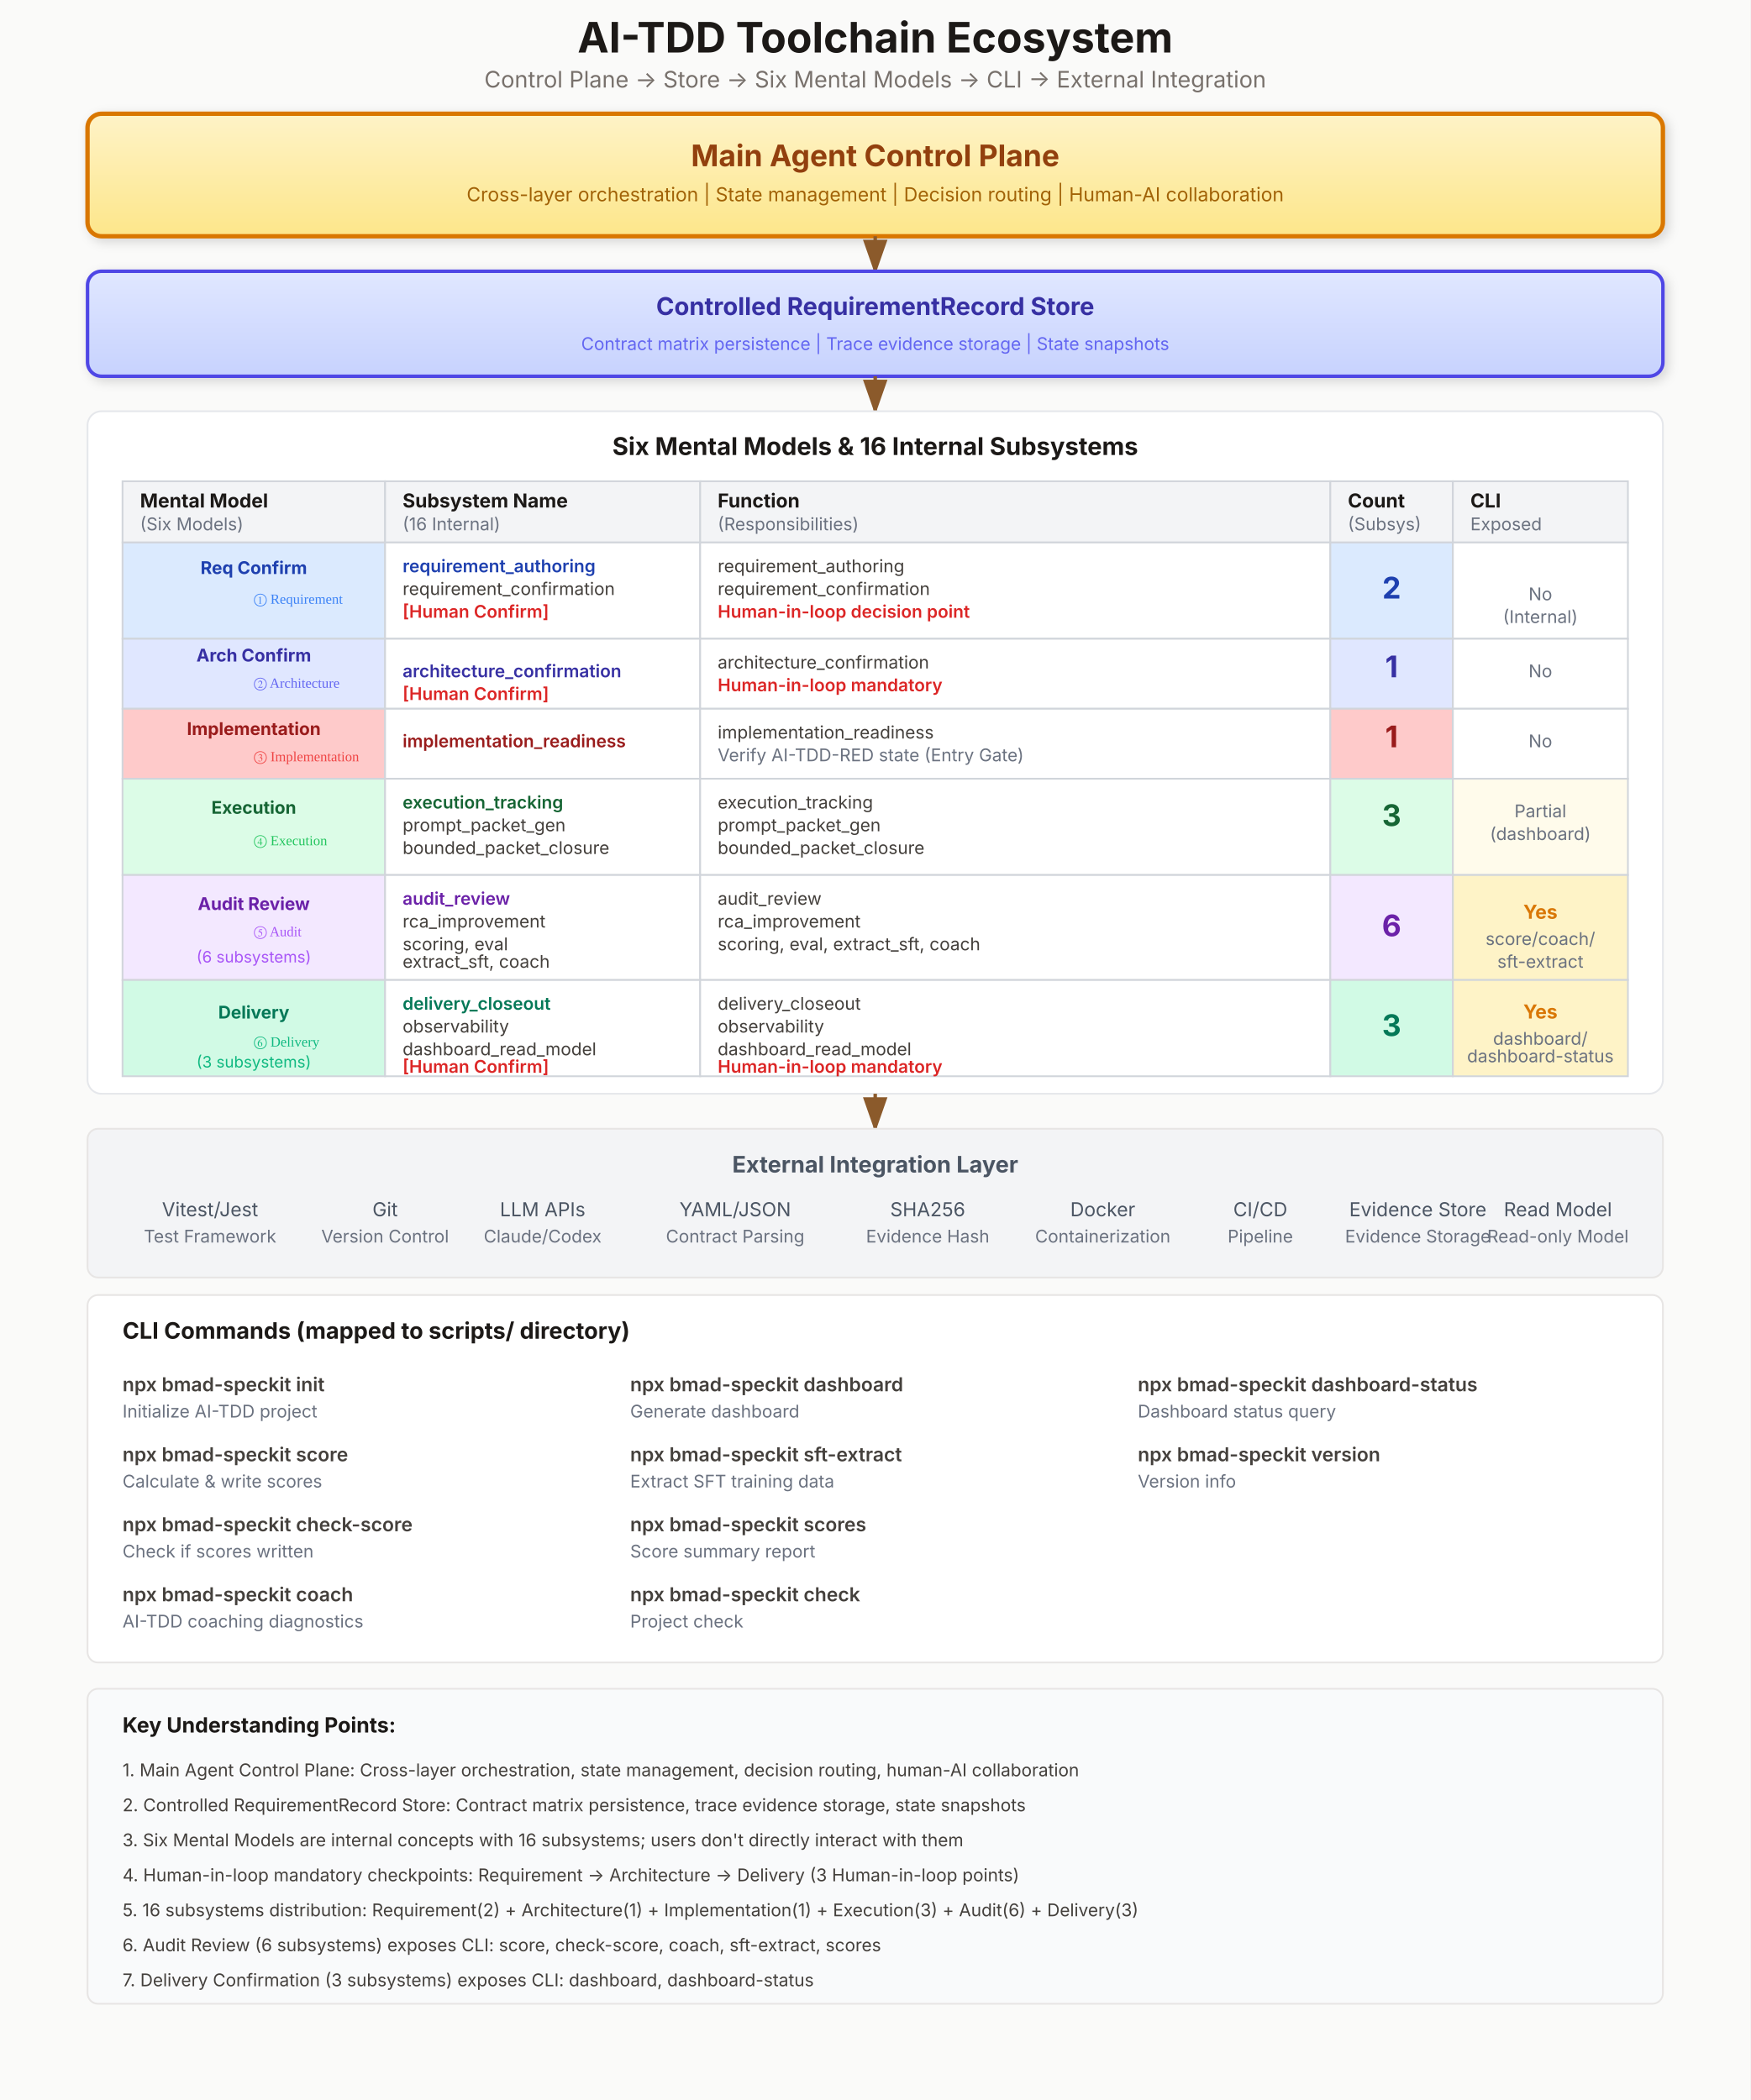
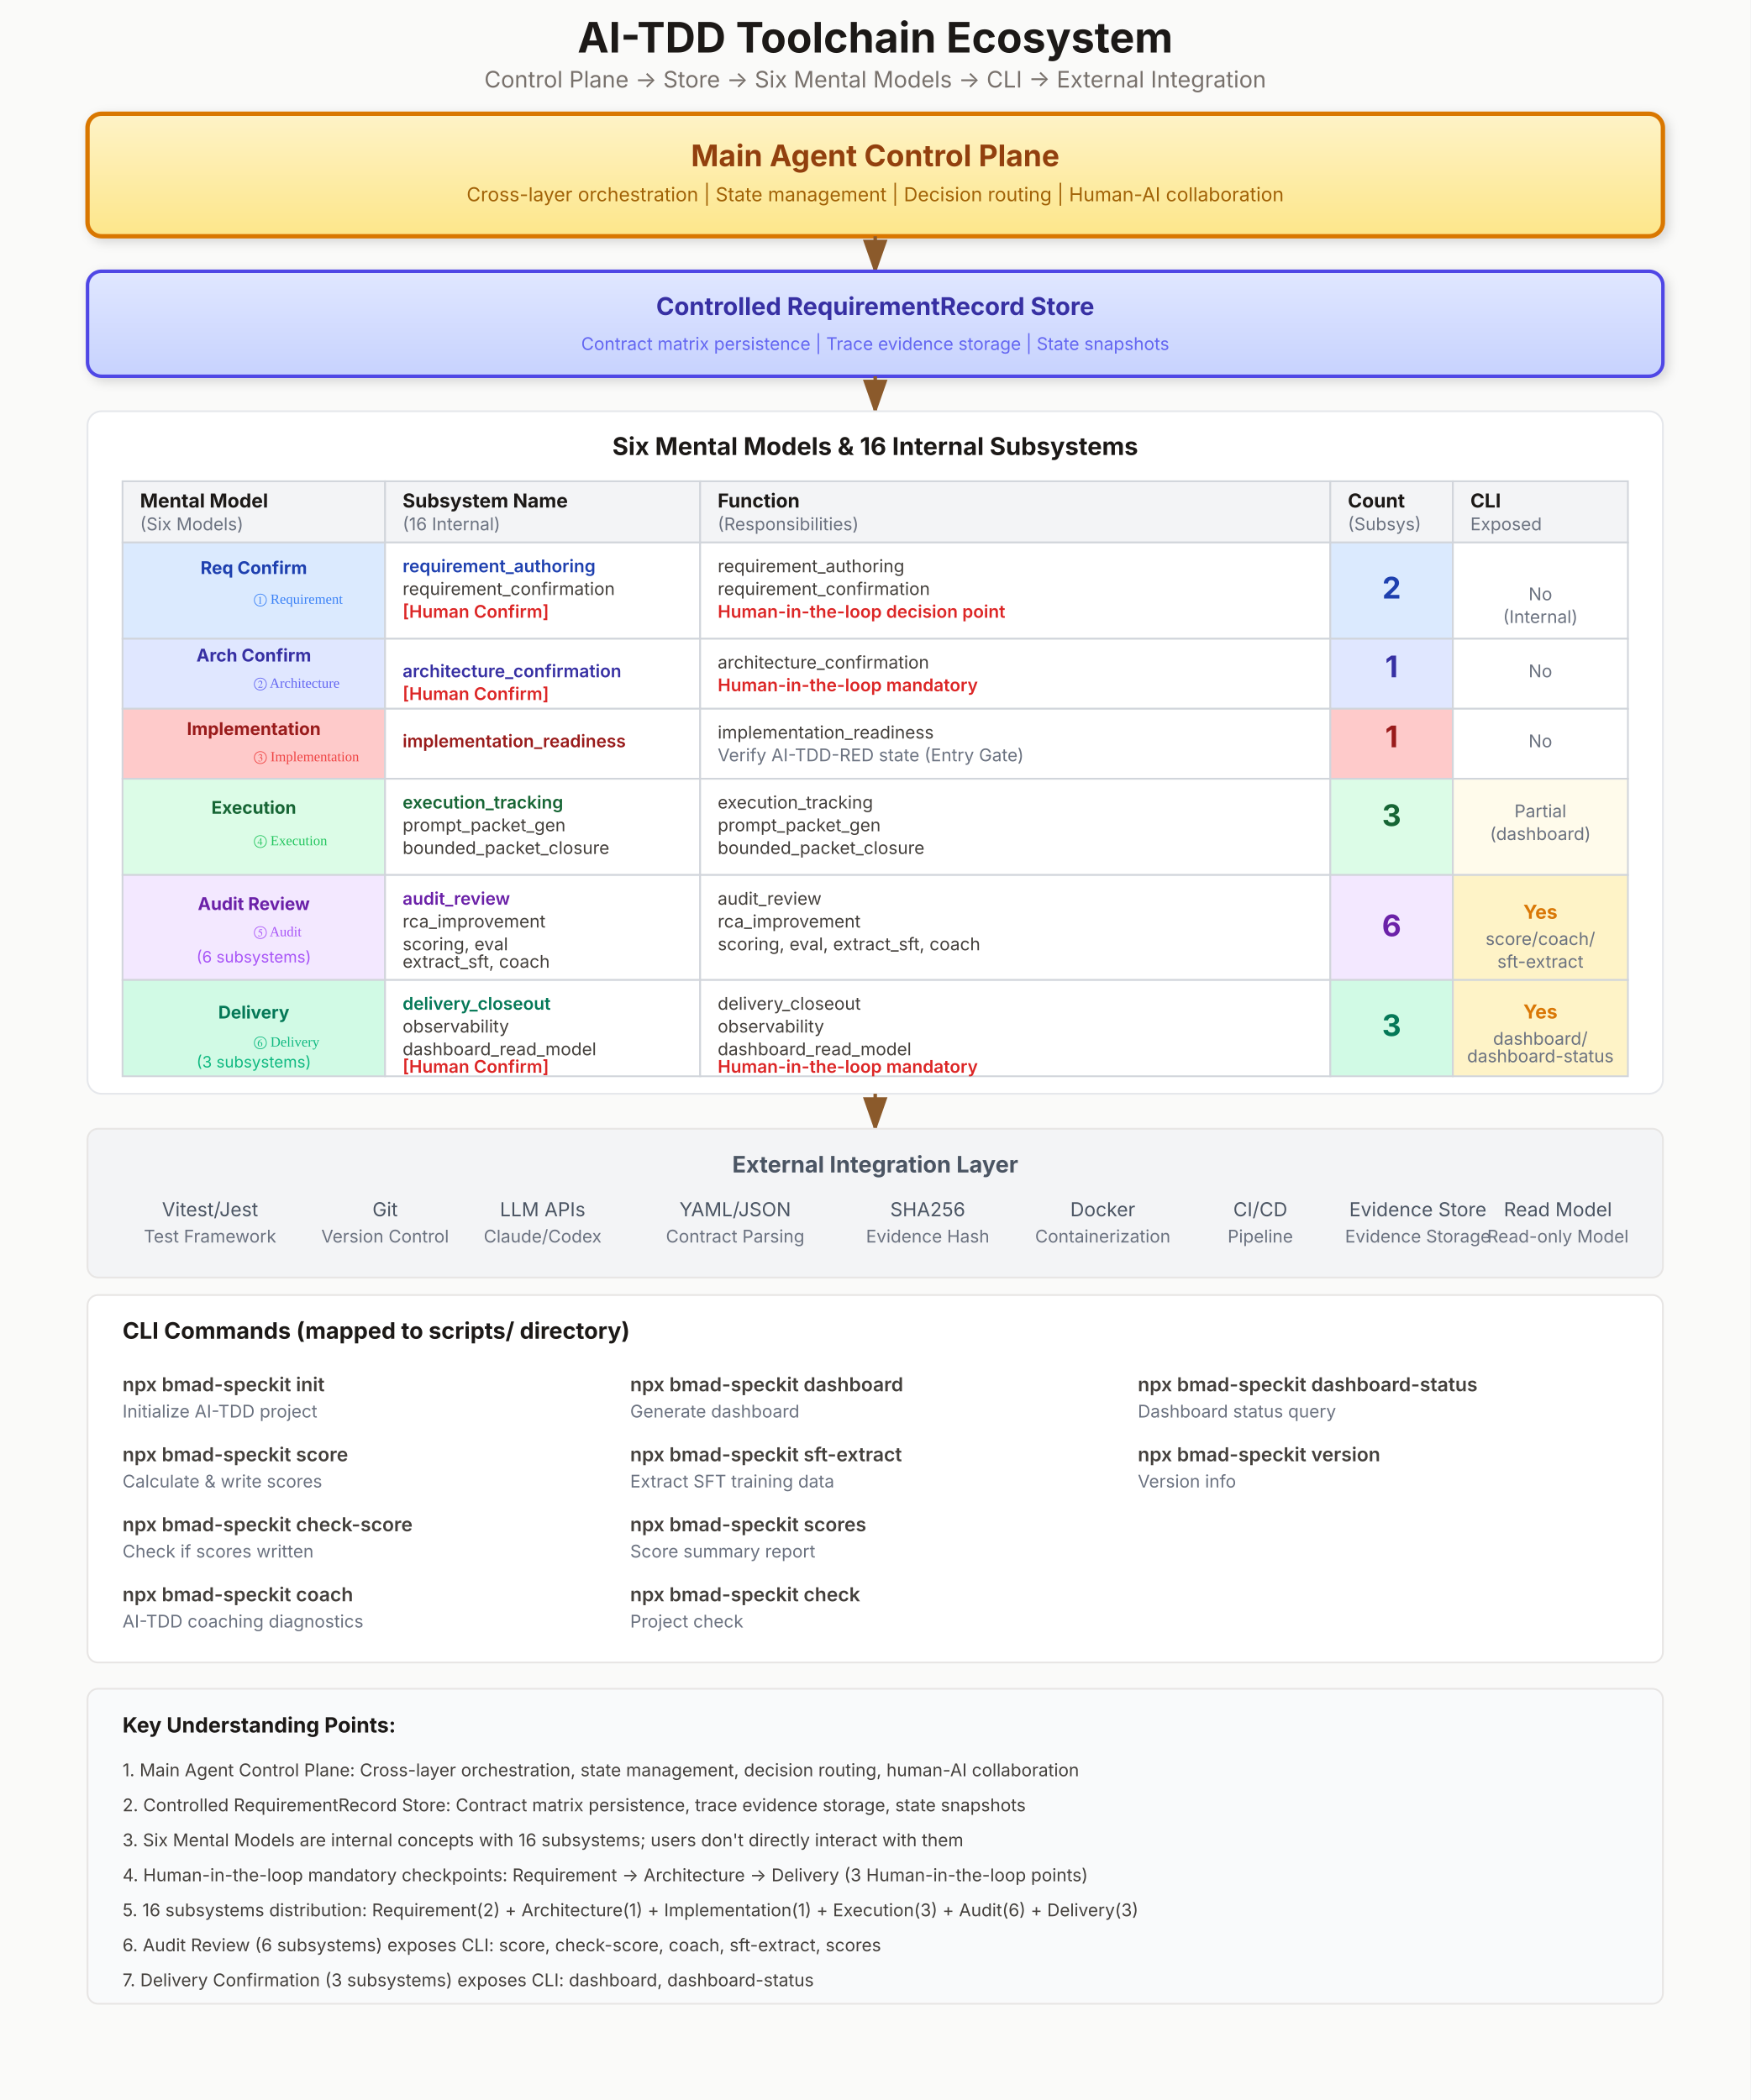
<svg xmlns="http://www.w3.org/2000/svg" viewBox="0 0 1000 1200">
  <defs>
    <marker id="arrow" markerWidth="10" markerHeight="7" refX="9" refY="3.5" orient="auto">
      <polygon points="0 0, 10 3.5, 0 7" fill="#8b5a2b" />
    </marker>
    <filter id="shadow" x="-20%" y="-20%" width="140%" height="140%">
      <feDropShadow dx="2" dy="2" stdDeviation="3" flood-opacity="0.15" />
    </filter>
    <linearGradient id="control-plane-grad" x1="0%" y1="0%" x2="0%" y2="100%">
      <stop offset="0%" style="stop-color:#fef3c7;stop-opacity:1" />
      <stop offset="100%" style="stop-color:#fde68a;stop-opacity:1" />
    </linearGradient>
    <linearGradient id="store-grad" x1="0%" y1="0%" x2="0%" y2="100%">
      <stop offset="0%" style="stop-color:#e0e7ff;stop-opacity:1" />
      <stop offset="100%" style="stop-color:#c7d2fe;stop-opacity:1" />
    </linearGradient>
  </defs>
  <style>
    .bg { fill: #fafaf9; }
    .title { font-family: system-ui, -apple-system, sans-serif; font-size: 24px; font-weight: 700; fill: #1c1917; text-anchor: middle; }
    .subtitle { font-family: system-ui, -apple-system, sans-serif; font-size: 13px; fill: #78716c; text-anchor: middle; }
    .text { font-family: system-ui, -apple-system, sans-serif; font-size: 12px; fill: #44403c; text-anchor: middle; }
    .text-small { font-size: 10px; }

    /* Control Plane Styles */
    .control-plane-box { fill: url(#control-plane-grad); stroke: #d97706; stroke-width: 2.5; filter: url(#shadow); }
    .control-plane-title { font-family: system-ui, -apple-system, sans-serif; font-size: 17px; font-weight: 700; fill: #92400e; text-anchor: middle; }
    .control-plane-sub { font-family: system-ui, -apple-system, sans-serif; font-size: 11px; fill: #a16207; text-anchor: middle; }

    /* Store Styles */
    .store-box { fill: url(#store-grad); stroke: #4f46e5; stroke-width: 2; filter: url(#shadow); }
    .store-title { font-family: system-ui, -apple-system, sans-serif; font-size: 14px; font-weight: 700; fill: #3730a3; text-anchor: middle; }
    .store-sub { font-family: system-ui, -apple-system, sans-serif; font-size: 10px; fill: #6366f1; text-anchor: middle; }

    /* Table Styles */
    .mental-name { font-family: system-ui, -apple-system, sans-serif; font-size: 12px; font-weight: 700; text-anchor: middle; }
    .count-number { font-family: system-ui, -apple-system, sans-serif; font-size: 17px; font-weight: 700; text-anchor: middle; }
    .table-header { font-family: system-ui, -apple-system, sans-serif; font-size: 11px; font-weight: 700; fill: #1c1917; text-anchor: start; }
    .subsystem-primary { font-family: system-ui, -apple-system, sans-serif; font-size: 10px; font-weight: 600; text-anchor: start; }
    .cli-yes { font-family: system-ui, -apple-system, sans-serif; font-size: 11px; font-weight: 700; fill: #d97706; text-anchor: middle; }
    .table-cell { font-family: system-ui, -apple-system, sans-serif; font-size: 10px; fill: #44403c; text-anchor: start; }
    .cli-no { font-family: system-ui, -apple-system, sans-serif; font-size: 10px; fill: #6b7280; text-anchor: middle; }
    .cli-partial { font-family: system-ui, -apple-system, sans-serif; font-size: 10px; fill: #6b7280; text-anchor: middle; }
    .legend-small { font-family: system-ui, -apple-system, sans-serif; font-size: 10px; fill: #6b7280; text-anchor: start; }
    .tag-highlight { font-family: system-ui, -apple-system, sans-serif; font-size: 10px; font-weight: 600; fill: #dc2626; text-anchor: start; }
    .legend-title { font-family: system-ui, -apple-system, sans-serif; font-size: 14px; font-weight: 700; fill: #1c1917; text-anchor: start; }
    .legend-text { font-family: system-ui, -apple-system, sans-serif; font-size: 11px; fill: #44403c; text-anchor: start; }

    /* External Tools */
    .ext-title { font-family: system-ui, -apple-system, sans-serif; font-size: 13px; font-weight: 700; fill: #4b5563; text-anchor: middle; }
    .ext-text { font-family: system-ui, -apple-system, sans-serif; font-size: 11px; fill: #4b5563; text-anchor: middle; }
    .ext-small { font-size: 10px; fill: #6b7280; }

    /* Arrow Styles */
    .arrow-line { stroke: #8b5a2b; stroke-width: 2; fill: none; marker-end: url(#arrow); }
    .arrow-down { stroke: #6b7280; stroke-width: 1.5; fill: none; stroke-dasharray: 4,2; }
  </style>
  <rect width="1000" height="1200" class="bg" />
  <text x="500" y="30" class="title">AI-TDD Toolchain Ecosystem</text>
  <text x="500" y="50" class="subtitle">Control Plane → Store → Six Mental Models → CLI → External Integration</text>
  <rect x="50" y="65" width="900" height="70" rx="8" class="control-plane-box" />
  <text x="500" y="95" class="control-plane-title">Main Agent Control Plane</text>
  <text x="500" y="115" class="control-plane-sub">Cross-layer orchestration | State management | Decision routing | Human-AI collaboration</text>
  <line x1="500" y1="135" x2="500" y2="155" class="arrow-line" />
  <rect x="50" y="155" width="900" height="60" rx="8" class="store-box" />
  <text x="500" y="180" class="store-title">Controlled RequirementRecord Store</text>
  <text x="500" y="200" class="store-sub">Contract matrix persistence | Trace evidence storage | State snapshots</text>
  <line x1="500" y1="215" x2="500" y2="235" class="arrow-line" />
  <rect x="50" y="235" width="900" height="390" rx="8" fill="#ffffff" stroke="#e5e7eb" stroke-width="1" />
  <text x="500" y="260" class="legend-title" style="text-anchor:middle;font-size:14px;">Six Mental Models &amp; 16 Internal Subsystems</text>
  <rect x="70" y="275" width="150" height="35" fill="#f3f4f6" stroke="#d1d5db" stroke-width="1" />
  <text x="80" y="290" class="table-header">Mental Model</text>
  <text x="80" y="303" class="legend-small">(Six Models)</text>
  <rect x="220" y="275" width="180" height="35" fill="#f3f4f6" stroke="#d1d5db" stroke-width="1" />
  <text x="230" y="290" class="table-header">Subsystem Name</text>
  <text x="230" y="303" class="legend-small">(16 Internal)</text>
  <rect x="400" y="275" width="360" height="35" fill="#f3f4f6" stroke="#d1d5db" stroke-width="1" />
  <text x="410" y="290" class="table-header">Function</text>
  <text x="410" y="303" class="legend-small">(Responsibilities)</text>
  <rect x="760" y="275" width="70" height="35" fill="#f3f4f6" stroke="#d1d5db" stroke-width="1" />
  <text x="770" y="290" class="table-header">Count</text>
  <text x="770" y="303" class="legend-small">(Subsys)</text>
  <rect x="830" y="275" width="100" height="35" fill="#f3f4f6" stroke="#d1d5db" stroke-width="1" />
  <text x="840" y="290" class="table-header">CLI</text>
  <text x="840" y="303" class="legend-small">Exposed</text>
  <rect x="70" y="310" width="150" height="55" fill="#dbeafe" stroke="#d1d5db" stroke-width="1" />
  <text x="145" y="328" class="mental-name" style="fill:#1e40af;font-size:10px;">Req Confirm</text>
  <text x="145" y="345" class="text-small" style="fill:#3b82f6;font-size:8px;">① Requirement</text>
  <rect x="220" y="310" width="180" height="55" fill="#ffffff" stroke="#d1d5db" stroke-width="1" />
  <text x="230" y="327" class="subsystem-primary" style="fill:#1e40af;">requirement_authoring</text>
  <text x="230" y="340" class="table-cell">requirement_confirmation</text>
  <text x="230" y="353" class="tag-highlight">[Human Confirm]</text>
  <rect x="400" y="310" width="360" height="55" fill="#ffffff" stroke="#d1d5db" stroke-width="1" />
  <text x="410" y="327" class="table-cell">requirement_authoring</text>
  <text x="410" y="340" class="table-cell">requirement_confirmation</text>
-   <text x="410" y="353" class="tag-highlight">Human-in-loop decision point</text>
+   <text x="410" y="353" class="tag-highlight">Human-in-the-loop decision point</text>
  <rect x="760" y="310" width="70" height="55" fill="#dbeafe" stroke="#d1d5db" stroke-width="1" />
  <text x="795" y="342" class="count-number" style="fill:#1e40af;">2</text>
  <rect x="830" y="310" width="100" height="55" fill="#ffffff" stroke="#d1d5db" stroke-width="1" />
  <text x="880" y="343" class="cli-no">No</text>
  <text x="880" y="356" class="legend-small" style="text-anchor:middle;">(Internal)</text>
  <rect x="70" y="365" width="150" height="40" fill="#e0e7ff" stroke="#d1d5db" stroke-width="1" />
  <text x="145" y="378" class="mental-name" style="fill:#3730a3;font-size:10px;">Arch Confirm</text>
  <text x="145" y="393" class="text-small" style="fill:#6366f1;font-size:8px;">② Architecture</text>
  <rect x="220" y="365" width="180" height="40" fill="#ffffff" stroke="#d1d5db" stroke-width="1" />
  <text x="230" y="387" class="subsystem-primary" style="fill:#3730a3;">architecture_confirmation</text>
  <text x="230" y="400" class="tag-highlight">[Human Confirm]</text>
  <rect x="400" y="365" width="360" height="40" fill="#ffffff" stroke="#d1d5db" stroke-width="1" />
  <text x="410" y="382" class="table-cell">architecture_confirmation</text>
-   <text x="410" y="395" class="tag-highlight">Human-in-loop mandatory</text>
+   <text x="410" y="395" class="tag-highlight">Human-in-the-loop mandatory</text>
  <rect x="760" y="365" width="70" height="40" fill="#e0e7ff" stroke="#d1d5db" stroke-width="1" />
  <text x="795" y="387" class="count-number" style="fill:#3730a3;">1</text>
  <rect x="830" y="365" width="100" height="40" fill="#ffffff" stroke="#d1d5db" stroke-width="1" />
  <text x="880" y="387" class="cli-no">No</text>
  <rect x="70" y="405" width="150" height="40" fill="#fecaca" stroke="#d1d5db" stroke-width="1" />
  <text x="145" y="420" class="mental-name" style="fill:#991b1b;font-size:10px;">Implementation</text>
  <text x="145" y="435" class="text-small" style="fill:#ef4444;font-size:8px;">③ Implementation</text>
  <rect x="220" y="405" width="180" height="40" fill="#ffffff" stroke="#d1d5db" stroke-width="1" />
  <text x="230" y="427" class="subsystem-primary" style="fill:#991b1b;">implementation_readiness</text>
  <rect x="400" y="405" width="360" height="40" fill="#ffffff" stroke="#d1d5db" stroke-width="1" />
  <text x="410" y="422" class="table-cell">implementation_readiness</text>
  <text x="410" y="435" class="legend-small">Verify AI-TDD-RED state (Entry Gate)</text>
  <rect x="760" y="405" width="70" height="40" fill="#fecaca" stroke="#d1d5db" stroke-width="1" />
  <text x="795" y="427" class="count-number" style="fill:#991b1b;">1</text>
  <rect x="830" y="405" width="100" height="40" fill="#ffffff" stroke="#d1d5db" stroke-width="1" />
  <text x="880" y="427" class="cli-no">No</text>
  <rect x="70" y="445" width="150" height="55" fill="#dcfce7" stroke="#d1d5db" stroke-width="1" />
  <text x="145" y="465" class="mental-name" style="fill:#166534;font-size:10px;">Execution</text>
  <text x="145" y="483" class="text-small" style="fill:#22c55e;font-size:8px;">④ Execution</text>
  <rect x="220" y="445" width="180" height="55" fill="#ffffff" stroke="#d1d5db" stroke-width="1" />
  <text x="230" y="462" class="subsystem-primary" style="fill:#166534;">execution_tracking</text>
  <text x="230" y="475" class="table-cell">prompt_packet_gen</text>
  <text x="230" y="488" class="table-cell">bounded_packet_closure</text>
  <rect x="400" y="445" width="360" height="55" fill="#ffffff" stroke="#d1d5db" stroke-width="1" />
  <text x="410" y="462" class="table-cell">execution_tracking</text>
  <text x="410" y="475" class="table-cell">prompt_packet_gen</text>
  <text x="410" y="488" class="table-cell">bounded_packet_closure</text>
  <rect x="760" y="445" width="70" height="55" fill="#dcfce7" stroke="#d1d5db" stroke-width="1" />
  <text x="795" y="472" class="count-number" style="fill:#166534;">3</text>
  <rect x="830" y="445" width="100" height="55" fill="#fffbeb" stroke="#d1d5db" stroke-width="1" />
  <text x="880" y="467" class="cli-partial">Partial</text>
  <text x="880" y="480" class="legend-small" style="text-anchor:middle;">(dashboard)</text>
  <rect x="70" y="500" width="150" height="60" fill="#f3e8ff" stroke="#d1d5db" stroke-width="1" />
  <text x="145" y="520" class="mental-name" style="fill:#6b21a8;font-size:10px;">Audit Review</text>
  <text x="145" y="535" class="text-small" style="fill:#a855f7;font-size:8px;">⑤ Audit</text>
  <text x="145" y="550" class="legend-small" style="fill:#a855f7;text-anchor:middle;font-size:9px;">(6 subsystems)</text>
  <rect x="220" y="500" width="180" height="60" fill="#ffffff" stroke="#d1d5db" stroke-width="1" />
  <text x="230" y="517" class="subsystem-primary" style="fill:#6b21a8;">audit_review</text>
  <text x="230" y="530" class="table-cell">rca_improvement</text>
  <text x="230" y="543" class="table-cell">scoring, eval</text>
  <text x="230" y="553" class="table-cell">extract_sft, coach</text>
  <rect x="400" y="500" width="360" height="60" fill="#ffffff" stroke="#d1d5db" stroke-width="1" />
  <text x="410" y="517" class="table-cell">audit_review</text>
  <text x="410" y="530" class="table-cell">rca_improvement</text>
  <text x="410" y="543" class="table-cell">scoring, eval, extract_sft, coach</text>
  <rect x="760" y="500" width="70" height="60" fill="#f3e8ff" stroke="#d1d5db" stroke-width="1" />
  <text x="795" y="535" class="count-number" style="fill:#6b21a8;">6</text>
  <rect x="830" y="500" width="100" height="60" fill="#fef3c7" stroke="#d1d5db" stroke-width="1" />
  <text x="880" y="525" class="cli-yes">Yes</text>
  <text x="880" y="540" class="legend-small" style="text-anchor:middle;">score/coach/</text>
  <text x="880" y="553" class="legend-small" style="text-anchor:middle;">sft-extract</text>
  <rect x="70" y="560" width="150" height="55" fill="#d1fae5" stroke="#d1d5db" stroke-width="1" />
  <text x="145" y="582" class="mental-name" style="fill:#047857;font-size:10px;">Delivery</text>
  <text x="145" y="598" class="text-small" style="fill:#10b981;font-size:8px;">⑥ Delivery</text>
  <text x="145" y="610" class="legend-small" style="fill:#10b981;text-anchor:middle;font-size:9px;">(3 subsystems)</text>
  <rect x="220" y="560" width="180" height="55" fill="#ffffff" stroke="#d1d5db" stroke-width="1" />
  <text x="230" y="577" class="subsystem-primary" style="fill:#047857;">delivery_closeout</text>
  <text x="230" y="590" class="table-cell">observability</text>
  <text x="230" y="603" class="table-cell">dashboard_read_model</text>
  <text x="230" y="613" class="tag-highlight">[Human Confirm]</text>
  <rect x="400" y="560" width="360" height="55" fill="#ffffff" stroke="#d1d5db" stroke-width="1" />
  <text x="410" y="577" class="table-cell">delivery_closeout</text>
  <text x="410" y="590" class="table-cell">observability</text>
  <text x="410" y="603" class="table-cell">dashboard_read_model</text>
-   <text x="410" y="613" class="tag-highlight">Human-in-loop mandatory</text>
+   <text x="410" y="613" class="tag-highlight">Human-in-the-loop mandatory</text>
  <rect x="760" y="560" width="70" height="55" fill="#d1fae5" stroke="#d1d5db" stroke-width="1" />
  <text x="795" y="592" class="count-number" style="fill:#047857;">3</text>
  <rect x="830" y="560" width="100" height="55" fill="#fef3c7" stroke="#d1d5db" stroke-width="1" />
  <text x="880" y="582" class="cli-yes">Yes</text>
  <text x="880" y="597" class="legend-small" style="text-anchor:middle;">dashboard/</text>
  <text x="880" y="607" class="legend-small" style="text-anchor:middle;">dashboard-status</text>
  <line x1="500" y1="625" x2="500" y2="645" class="arrow-line" />
  <rect x="50" y="645" width="900" height="85" rx="6" fill="#f3f4f6" stroke="#e7e5e4" stroke-width="1" />
  <text x="500" y="670" class="ext-title">External Integration Layer</text>
  <text x="120" y="695" class="ext-text">Vitest/Jest</text>
  <text x="120" y="710" class="ext-text ext-small">Test Framework</text>
  <text x="220" y="695" class="ext-text">Git</text>
  <text x="220" y="710" class="ext-text ext-small">Version Control</text>
  <text x="310" y="695" class="ext-text">LLM APIs</text>
  <text x="310" y="710" class="ext-text ext-small">Claude/Codex</text>
  <text x="420" y="695" class="ext-text">YAML/JSON</text>
  <text x="420" y="710" class="ext-text ext-small">Contract Parsing</text>
  <text x="530" y="695" class="ext-text">SHA256</text>
  <text x="530" y="710" class="ext-text ext-small">Evidence Hash</text>
  <text x="630" y="695" class="ext-text">Docker</text>
  <text x="630" y="710" class="ext-text ext-small">Containerization</text>
  <text x="720" y="695" class="ext-text">CI/CD</text>
  <text x="720" y="710" class="ext-text ext-small">Pipeline</text>
  <text x="810" y="695" class="ext-text">Evidence Store</text>
  <text x="810" y="710" class="ext-text ext-small">Evidence Storage</text>
  <text x="890" y="695" class="ext-text">Read Model</text>
  <text x="890" y="710" class="ext-text ext-small">Read-only Model</text>
  <rect x="50" y="740" width="900" height="210" rx="6" fill="#ffffff" stroke="#e7e5e4" stroke-width="1" />
  <text x="70" y="765" class="legend-title" style="font-size:13px;">CLI Commands (mapped to scripts/ directory)</text>
  <text x="70" y="795" class="legend-text" style="font-weight:600;color:#92400e;">npx bmad-speckit init</text>
  <text x="70" y="810" class="legend-small">Initialize AI-TDD project</text>
  <text x="70" y="835" class="legend-text" style="font-weight:600;color:#92400e;">npx bmad-speckit score</text>
  <text x="70" y="850" class="legend-small">Calculate &amp; write scores</text>
  <text x="70" y="875" class="legend-text" style="font-weight:600;color:#92400e;">npx bmad-speckit check-score</text>
  <text x="70" y="890" class="legend-small">Check if scores written</text>
  <text x="70" y="915" class="legend-text" style="font-weight:600;color:#92400e;">npx bmad-speckit coach</text>
  <text x="70" y="930" class="legend-small">AI-TDD coaching diagnostics</text>
  <text x="360" y="795" class="legend-text" style="font-weight:600;color:#92400e;">npx bmad-speckit dashboard</text>
  <text x="360" y="810" class="legend-small">Generate dashboard</text>
  <text x="360" y="835" class="legend-text" style="font-weight:600;color:#92400e;">npx bmad-speckit sft-extract</text>
  <text x="360" y="850" class="legend-small">Extract SFT training data</text>
  <text x="360" y="875" class="legend-text" style="font-weight:600;color:#92400e;">npx bmad-speckit scores</text>
  <text x="360" y="890" class="legend-small">Score summary report</text>
  <text x="360" y="915" class="legend-text" style="font-weight:600;color:#92400e;">npx bmad-speckit check</text>
  <text x="360" y="930" class="legend-small">Project check</text>
  <text x="650" y="795" class="legend-text" style="font-weight:600;color:#92400e;">npx bmad-speckit dashboard-status</text>
  <text x="650" y="810" class="legend-small">Dashboard status query</text>
  <text x="650" y="835" class="legend-text" style="font-weight:600;color:#92400e;">npx bmad-speckit version</text>
  <text x="650" y="850" class="legend-small">Version info</text>
  <rect x="50" y="965" width="900" height="180" rx="6" fill="#f9fafb" stroke="#e7e5e4" stroke-width="1" />
  <text x="70" y="990" class="legend-title" style="font-size:12px;">Key Understanding Points:</text>
  <text x="70" y="1015" class="legend-text" style="font-size:10px;">1. Main Agent Control Plane: Cross-layer orchestration, state management, decision routing, human-AI collaboration</text>
  <text x="70" y="1035" class="legend-text" style="font-size:10px;">2. Controlled RequirementRecord Store: Contract matrix persistence, trace evidence storage, state snapshots</text>
  <text x="70" y="1055" class="legend-text" style="font-size:10px;">3. Six Mental Models are internal concepts with 16 subsystems; users don't directly interact with them</text>
-   <text x="70" y="1075" class="legend-text" style="font-size:10px;">4. Human-in-loop mandatory checkpoints: Requirement → Architecture → Delivery (3 Human-in-loop points)</text>
+   <text x="70" y="1075" class="legend-text" style="font-size:10px;">4. Human-in-the-loop mandatory checkpoints: Requirement → Architecture → Delivery (3 Human-in-the-loop points)</text>
  <text x="70" y="1095" class="legend-text" style="font-size:10px;">5. 16 subsystems distribution: Requirement(2) + Architecture(1) + Implementation(1) + Execution(3) + Audit(6) + Delivery(3)</text>
  <text x="70" y="1115" class="legend-text" style="font-size:10px;">6. Audit Review (6 subsystems) exposes CLI: score, check-score, coach, sft-extract, scores</text>
  <text x="70" y="1135" class="legend-text" style="font-size:10px;">7. Delivery Confirmation (3 subsystems) exposes CLI: dashboard, dashboard-status</text>
</svg>
